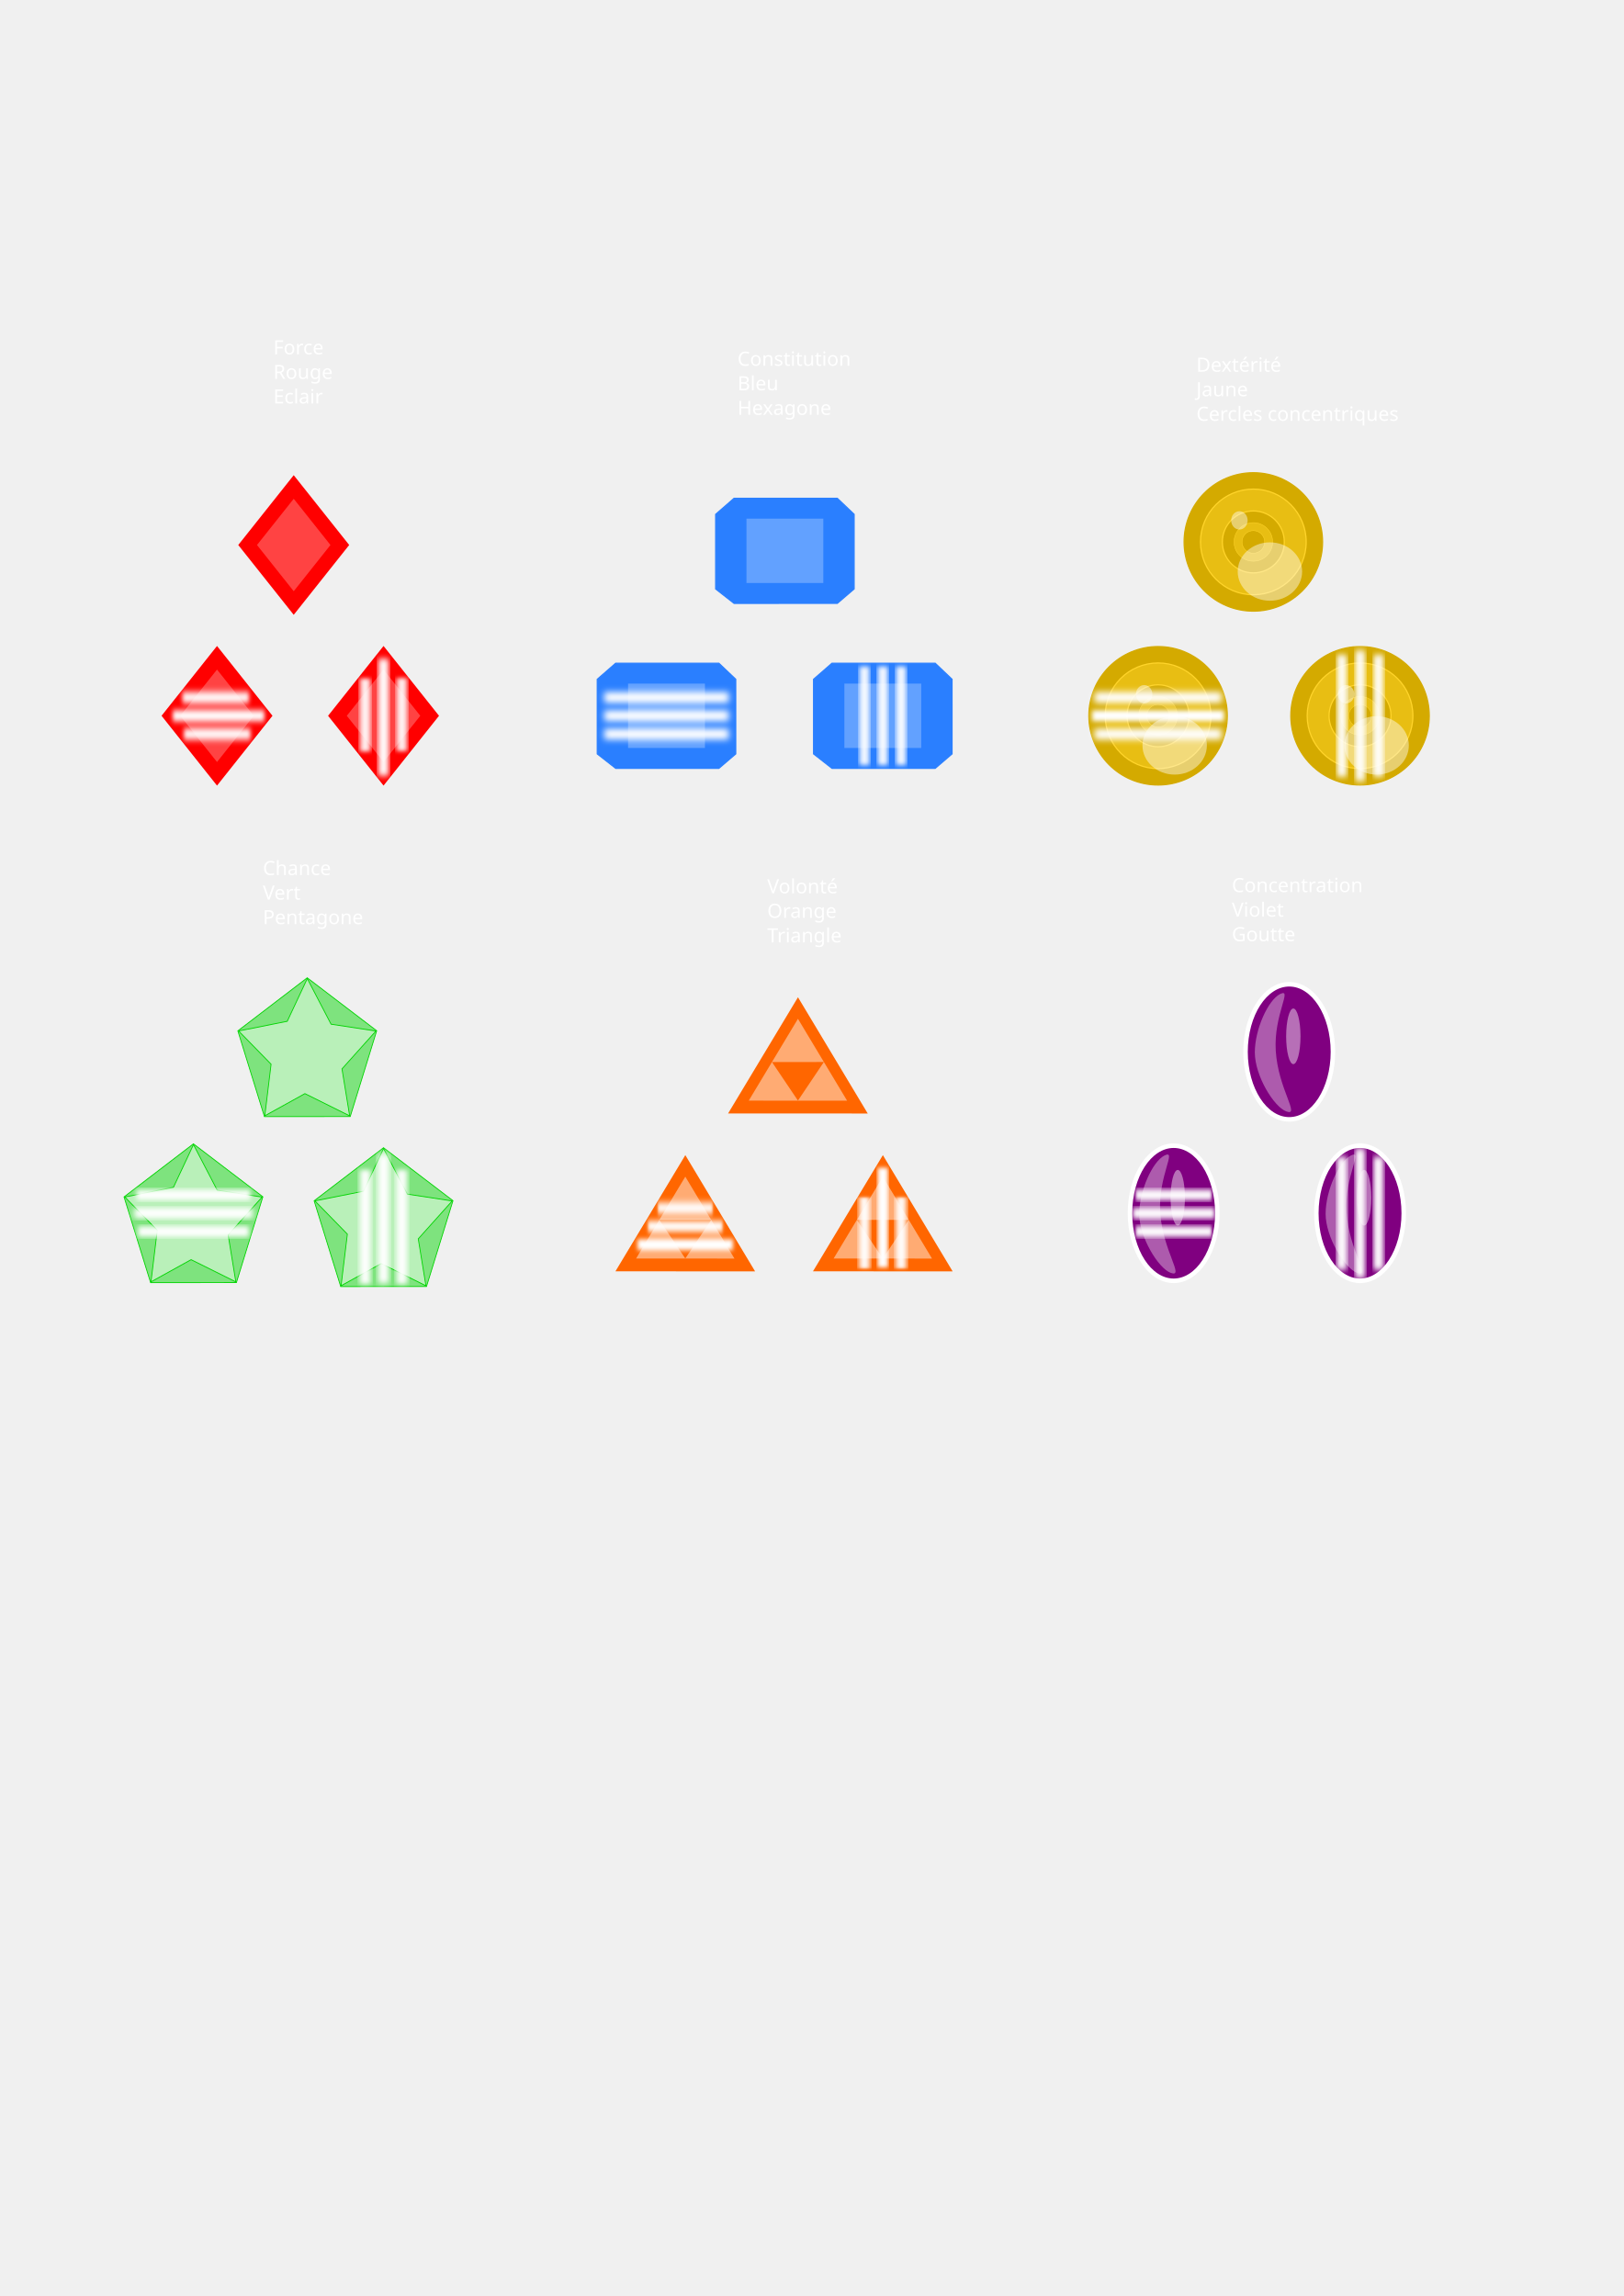
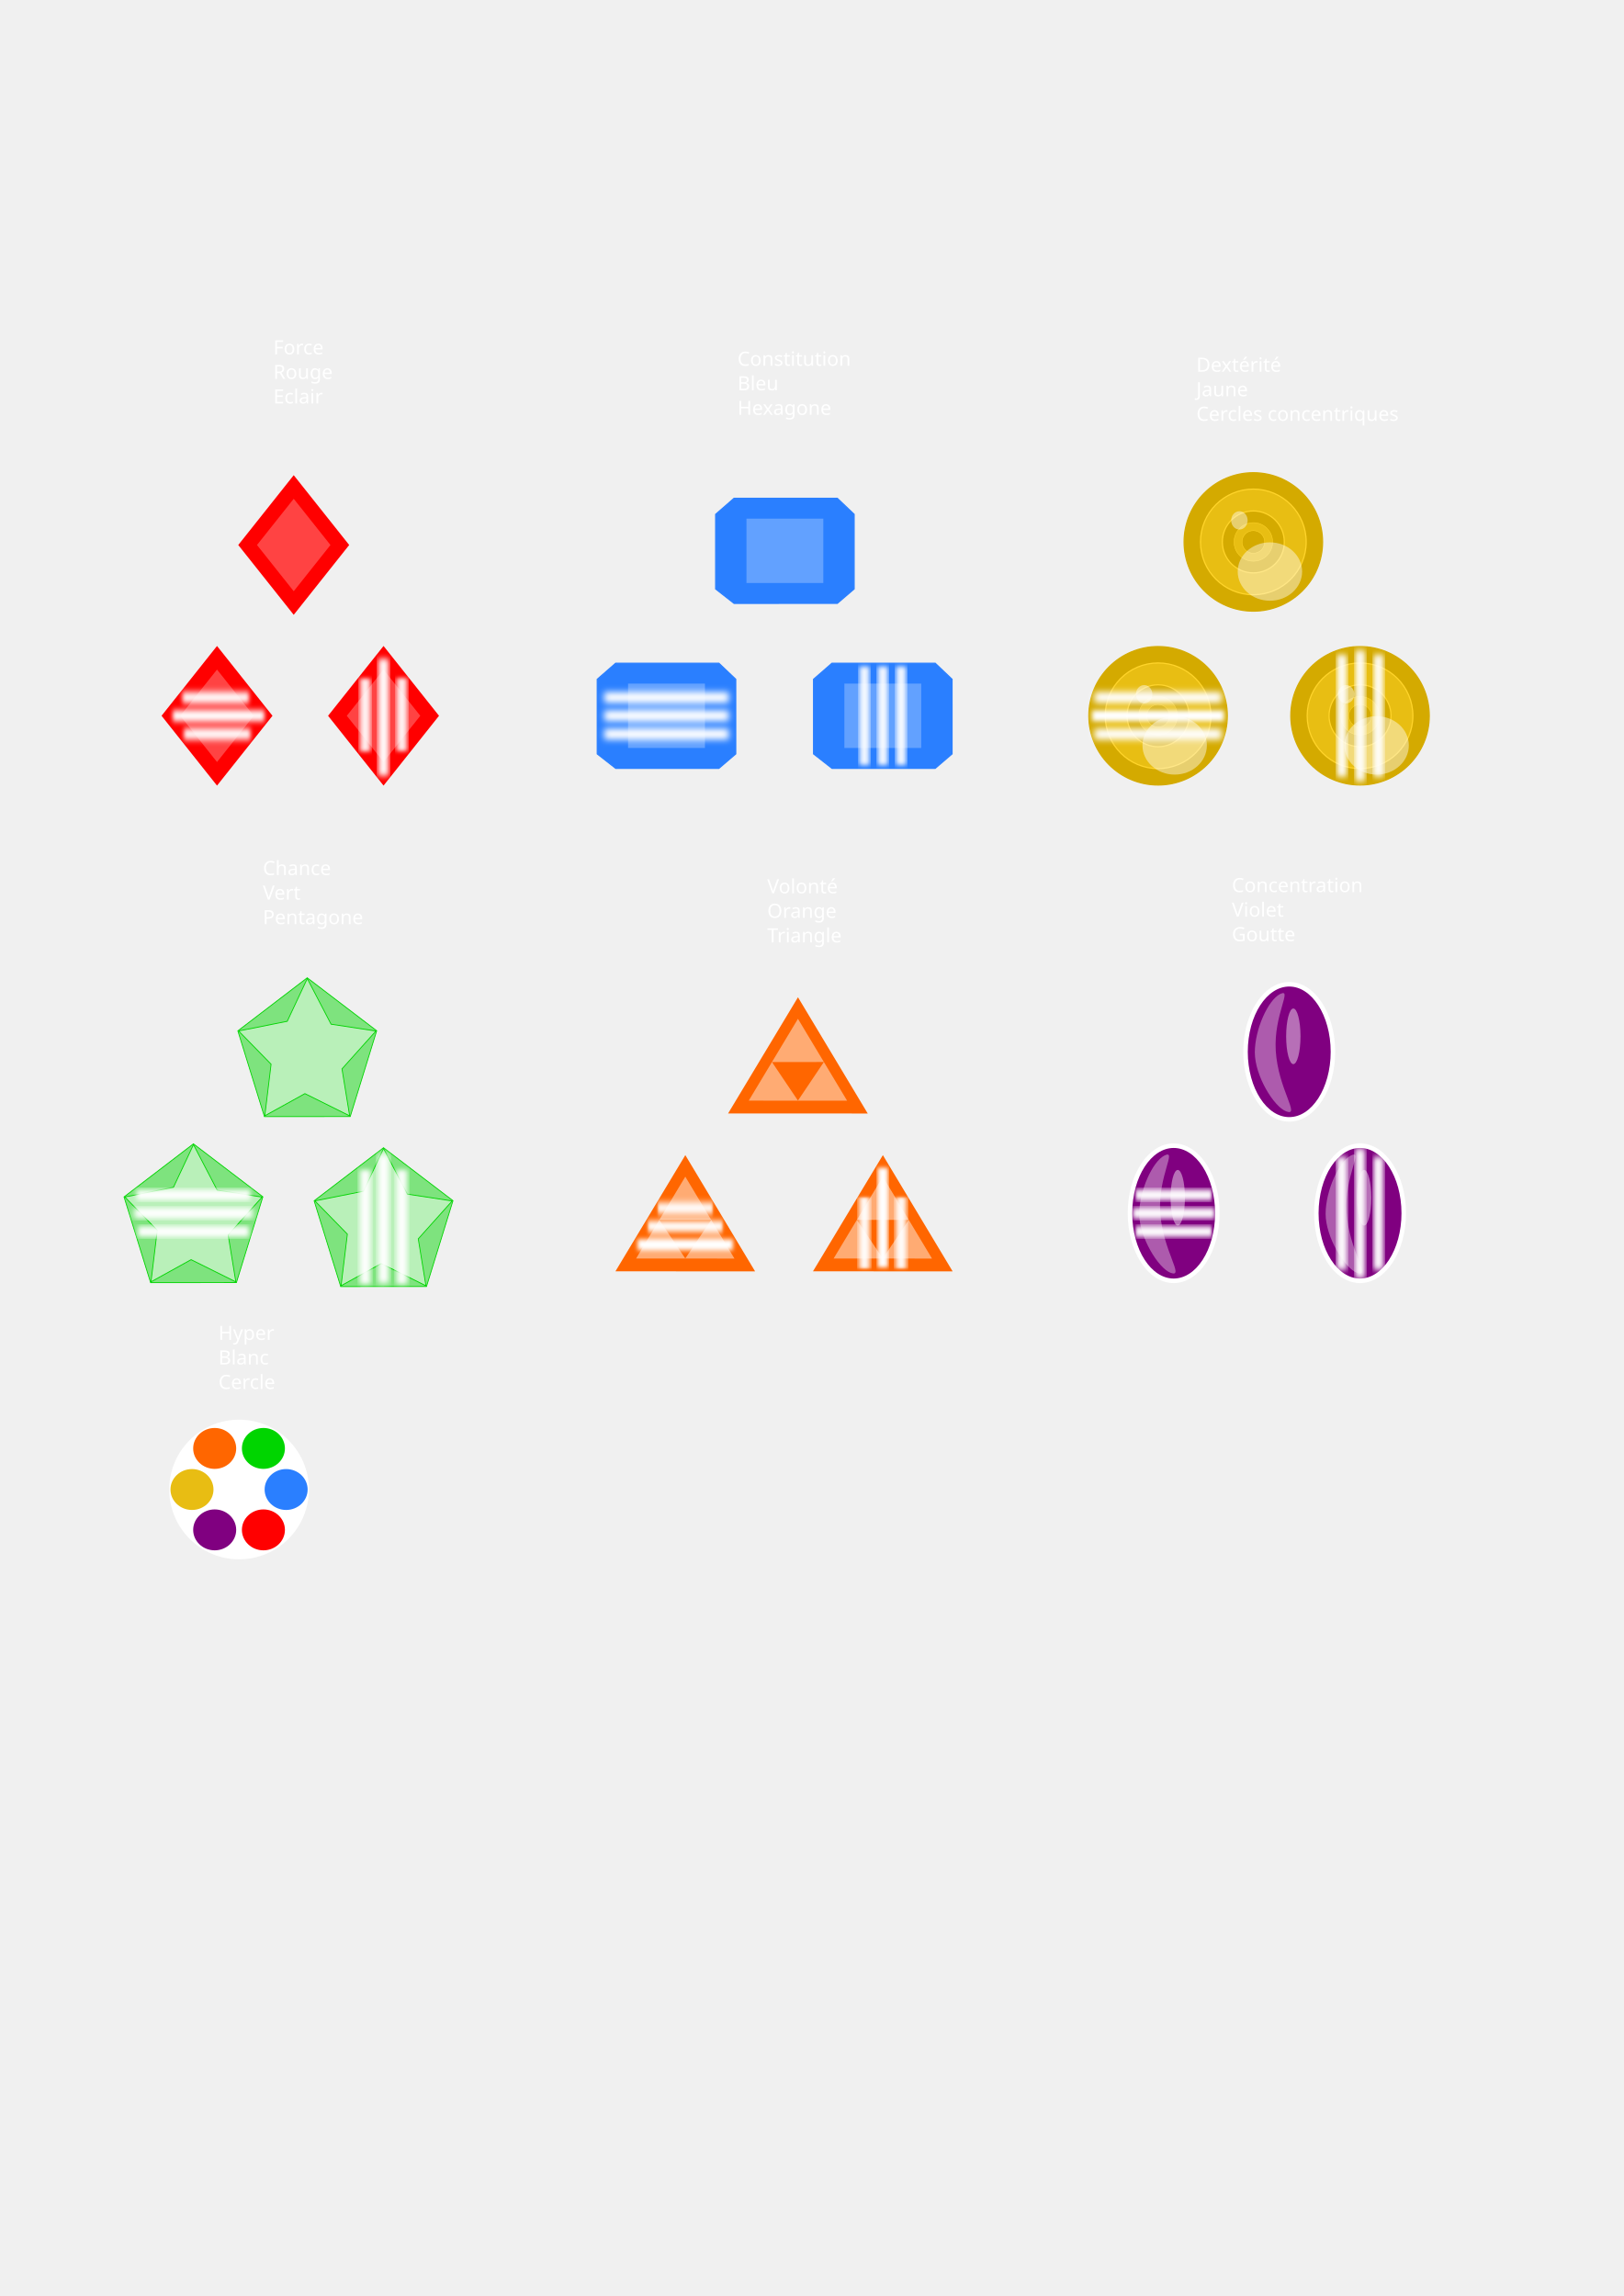
<svg xmlns="http://www.w3.org/2000/svg" width="744.094" height="1052.362" id="svg2" version="1.1">
  <defs id="defs4">
-     <filter id="filter3912" x="-0.277" width="1.554" y="-0.255" height="1.51">
-       <feGaussianBlur stdDeviation="5.365" id="feGaussianBlur3914" />
-     </filter>
-     <filter id="filter4125" x="-0.054" width="1.108" y="-0.146" height="1.292">
-       <feGaussianBlur stdDeviation="1.323" id="feGaussianBlur4127" />
-     </filter>
-     <filter color-interpolation-filters="sRGB" id="filter4125-8" x="-0.054" width="1.108" y="-0.146" height="1.292">
-       <feGaussianBlur stdDeviation="1.323" id="feGaussianBlur4127-6" />
-     </filter>
    <filter color-interpolation-filters="sRGB" id="filter4125-6" x="-0.054" width="1.108" y="-0.146" height="1.292">
      <feGaussianBlur stdDeviation="1.323" id="feGaussianBlur4127-0" />
    </filter>
-     <filter color-interpolation-filters="sRGB" id="filter4125-5" x="-0.054" width="1.108" y="-0.146" height="1.292">
-       <feGaussianBlur stdDeviation="1.323" id="feGaussianBlur4127-09" />
-     </filter>
-     <filter color-interpolation-filters="sRGB" id="filter4125-89" x="-0.054" width="1.108" y="-0.146" height="1.292">
-       <feGaussianBlur stdDeviation="1.323" id="feGaussianBlur4127-3" />
-     </filter>
-     <filter color-interpolation-filters="sRGB" id="filter4125-1" x="-0.054" width="1.108" y="-0.146" height="1.292">
-       <feGaussianBlur stdDeviation="1.323" id="feGaussianBlur4127-8" />
-     </filter>
    <filter color-interpolation-filters="sRGB" id="filter4125-88" x="-0.054" width="1.108" y="-0.146" height="1.292">
      <feGaussianBlur stdDeviation="1.323" id="feGaussianBlur4127-2" />
    </filter>
    <filter color-interpolation-filters="sRGB" id="filter4125-8-8" x="-0.054" width="1.108" y="-0.146" height="1.292">
      <feGaussianBlur stdDeviation="1.323" id="feGaussianBlur4127-6-4" />
-     </filter>
-     <filter color-interpolation-filters="sRGB" id="filter4125-8-6" x="-0.054" width="1.108" y="-0.146" height="1.292">
-       <feGaussianBlur stdDeviation="1.323" id="feGaussianBlur4127-6-1" />
-     </filter>
-     <filter color-interpolation-filters="sRGB" id="filter4125-8-9" x="-0.054" width="1.108" y="-0.146" height="1.292">
-       <feGaussianBlur stdDeviation="1.323" id="feGaussianBlur4127-6-7" />
-     </filter>
-     <filter color-interpolation-filters="sRGB" id="filter4125-8-65" x="-0.054" width="1.108" y="-0.146" height="1.292">
-       <feGaussianBlur stdDeviation="1.323" id="feGaussianBlur4127-6-75" />
-     </filter>
-     <filter color-interpolation-filters="sRGB" id="filter4125-8-4" x="-0.054" width="1.108" y="-0.146" height="1.292">
-       <feGaussianBlur stdDeviation="1.323" id="feGaussianBlur4127-6-6" />
    </filter>
    <filter id="filter4498" x="-0.067" width="1.135" y="-0.78" height="2.56">
      <feGaussianBlur stdDeviation="1.625" id="feGaussianBlur4500" />
    </filter>
    <filter id="filter4502" x="-0.057" width="1.113" y="-0.656" height="2.312">
      <feGaussianBlur stdDeviation="1.366" id="feGaussianBlur4504" />
    </filter>
    <filter id="filter4506" x="-0.067" width="1.135" y="-0.78" height="2.56">
      <feGaussianBlur stdDeviation="1.625" id="feGaussianBlur4508" />
    </filter>
    <filter id="filter4534" x="-0.063" width="1.126" y="-0.73" height="2.46">
      <feGaussianBlur stdDeviation="1.52" id="feGaussianBlur4536" />
    </filter>
    <filter id="filter4538" x="-0.063" width="1.126" y="-0.73" height="2.46">
      <feGaussianBlur stdDeviation="1.52" id="feGaussianBlur4540" />
    </filter>
    <filter id="filter4542" x="-0.063" width="1.126" y="-0.73" height="2.46">
      <feGaussianBlur stdDeviation="1.52" id="feGaussianBlur4544" />
    </filter>
    <filter id="filter4570" x="-0.736" width="2.472" y="-0.064" height="1.127">
      <feGaussianBlur stdDeviation="1.534" id="feGaussianBlur4572" />
    </filter>
    <filter id="filter4574" x="-0.736" width="2.472" y="-0.064" height="1.127">
      <feGaussianBlur stdDeviation="1.534" id="feGaussianBlur4576" />
    </filter>
    <filter id="filter4578" x="-0.736" width="2.472" y="-0.064" height="1.127">
      <feGaussianBlur stdDeviation="1.534" id="feGaussianBlur4580" />
    </filter>
    <filter id="filter4630" x="-0.5" width="2" y="-0.112" height="1.224">
      <feGaussianBlur stdDeviation="1.676" id="feGaussianBlur4632" />
    </filter>
    <filter id="filter4634" x="-0.611" width="2.222" y="-0.061" height="1.123">
      <feGaussianBlur stdDeviation="1.371" id="feGaussianBlur4636" />
    </filter>
    <filter id="filter4638" x="-0.5" width="2" y="-0.112" height="1.224">
      <feGaussianBlur stdDeviation="1.676" id="feGaussianBlur4640" />
    </filter>
    <filter id="filter4649" x="-0.046" width="1.093" y="-0.538" height="2.076">
      <feGaussianBlur stdDeviation="1.121" id="feGaussianBlur4651" />
    </filter>
    <filter id="filter4653" x="-0.061" width="1.121" y="-0.702" height="2.405">
      <feGaussianBlur stdDeviation="1.463" id="feGaussianBlur4655" />
    </filter>
    <filter id="filter4657" x="-0.061" width="1.121" y="-0.702" height="2.405">
      <feGaussianBlur stdDeviation="1.463" id="feGaussianBlur4659" />
    </filter>
    <filter id="filter4664" x="-0.839" width="2.679" y="-0.051" height="1.103">
      <feGaussianBlur stdDeviation="1.473" id="feGaussianBlur4666" />
    </filter>
    <filter id="filter4668" x="-0.839" width="2.679" y="-0.051" height="1.103">
      <feGaussianBlur stdDeviation="1.473" id="feGaussianBlur4670" />
    </filter>
    <filter id="filter4672" x="-0.839" width="2.679" y="-0.051" height="1.103">
      <feGaussianBlur stdDeviation="1.473" id="feGaussianBlur4674" />
    </filter>
    <filter id="filter4691" x="-0.78" width="2.56" y="-0.053" height="1.105">
      <feGaussianBlur stdDeviation="1.435" id="feGaussianBlur4693" />
    </filter>
    <filter id="filter4695" x="-0.78" width="2.56" y="-0.053" height="1.105">
      <feGaussianBlur stdDeviation="1.435" id="feGaussianBlur4697" />
    </filter>
    <filter id="filter4699" x="-0.78" width="2.56" y="-0.053" height="1.105">
      <feGaussianBlur stdDeviation="1.435" id="feGaussianBlur4701" />
    </filter>
    <filter id="filter4748" x="-0.381" width="1.763" y="-0.104" height="1.208">
      <feGaussianBlur stdDeviation="1.411" id="feGaussianBlur4750" />
    </filter>
    <filter id="filter4752" x="-0.452" width="1.904" y="-0.063" height="1.125">
      <feGaussianBlur stdDeviation="1.192" id="feGaussianBlur4754" />
    </filter>
    <filter id="filter4756" x="-0.381" width="1.763" y="-0.104" height="1.208">
      <feGaussianBlur stdDeviation="1.411" id="feGaussianBlur4758" />
    </filter>
    <filter id="filter4760" x="-0.051" width="1.101" y="-0.585" height="2.169">
      <feGaussianBlur stdDeviation="1.218" id="feGaussianBlur4762" />
    </filter>
    <filter id="filter4764" x="-0.057" width="1.114" y="-0.661" height="2.323">
      <feGaussianBlur stdDeviation="1.378" id="feGaussianBlur4766" />
    </filter>
    <filter id="filter4768" x="-0.067" width="1.133" y="-0.772" height="2.544">
      <feGaussianBlur stdDeviation="1.608" id="feGaussianBlur4770" />
    </filter>
  </defs>
  <g id="layer1">
    <text xml:space="preserve" style="font-size:9px;font-style:normal;font-weight:normal;line-height:125%;letter-spacing:0px;word-spacing:0px;fill:#ffffff;fill-opacity:1;stroke:none;font-family:Sans" x="125.259" y="162.418" id="text2993">
      <tspan id="tspan2995" x="125.259" y="162.418">Force</tspan>
      <tspan x="125.259" y="173.668" id="tspan2997">Rouge</tspan>
      <tspan x="125.259" y="184.918" id="tspan2999">Eclair</tspan>
    </text>
    <text xml:space="preserve" style="font-size:9px;font-style:normal;font-weight:normal;line-height:125%;letter-spacing:0px;word-spacing:0px;fill:#ffffff;fill-opacity:1;stroke:none;font-family:Sans" x="337.974" y="167.642" id="text3001">
      <tspan id="tspan3003" x="337.974" y="167.642">Constitution</tspan>
      <tspan x="337.974" y="178.892" id="tspan3005">Bleu</tspan>
      <tspan x="337.974" y="190.142" id="tspan3007">Hexagone</tspan>
    </text>
    <text xml:space="preserve" style="font-size:9px;font-style:normal;font-weight:normal;line-height:125%;letter-spacing:0px;word-spacing:0px;fill:#ffffff;fill-opacity:1;stroke:none;font-family:Sans" x="548.233" y="170.376" id="text3009">
      <tspan id="tspan3011" x="548.233" y="170.376">Dextérité</tspan>
      <tspan x="548.233" y="181.626" id="tspan3013">Jaune</tspan>
      <tspan x="548.233" y="192.876" id="tspan3015">Cercles concentriques</tspan>
    </text>
    <text xml:space="preserve" style="font-size:9px;font-style:normal;font-weight:normal;line-height:125%;letter-spacing:0px;word-spacing:0px;fill:#ffffff;fill-opacity:1;stroke:none;font-family:Sans" x="120.456" y="401.081" id="text3017">
      <tspan id="tspan3019" x="120.456" y="401.081">Chance</tspan>
      <tspan x="120.456" y="412.331" id="tspan3021">Vert</tspan>
      <tspan x="120.456" y="423.581" id="tspan3023">Pentagone</tspan>
    </text>
    <text xml:space="preserve" style="font-size:9px;font-style:normal;font-weight:normal;line-height:125%;letter-spacing:0px;word-spacing:0px;fill:#ffffff;fill-opacity:1;stroke:none;font-family:Sans" x="351.599" y="409.437" id="text3025">
      <tspan id="tspan3027" x="351.599" y="409.437">Volonté</tspan>
      <tspan x="351.599" y="420.687" id="tspan3029">Orange</tspan>
      <tspan x="351.599" y="431.937" id="tspan3031">Triangle</tspan>
    </text>
    <text xml:space="preserve" style="font-size:9px;font-style:normal;font-weight:normal;line-height:125%;letter-spacing:0px;word-spacing:0px;fill:#ffffff;fill-opacity:1;stroke:none;font-family:Sans" x="564.5" y="408.896" id="text3033">
      <tspan id="tspan3035" x="564.5" y="408.896">Concentration</tspan>
      <tspan x="564.5" y="420.146" id="tspan3037">Violet</tspan>
      <tspan x="564.5" y="431.396" id="tspan3039">Goutte</tspan>
    </text>
    <g id="g3843" transform="matrix(0.5592359,0,0,0.4728117,36.62395,129.1295)">
      <rect transform="matrix(0.5575562,0.8301392,-0.5575562,0.8301392,0,0)" y="-44.163" x="270.075" height="81.529" width="81.529" id="rect3787" style="fill:#ff0000;fill-opacity:1;stroke:none" />
      <rect transform="matrix(0.5575562,0.8301392,-0.5575562,0.8301392,0,0)" y="-30.391" x="283.847" height="53.985" width="53.985" id="rect3787-7" style="fill:#ffffff;fill-opacity:0.262;stroke:none" />
    </g>
    <g id="g4062" transform="matrix(0.5656564,0,0,0.5656564,163.6854,76.95913)">
      <path id="path3052-1" d="m 388.973,352.87 -83.625,0.006 -14.929,-11.692 -0.008,-60.492 14.917,-13.004 83.625,-0.006 13.665,12.995 0.008,60.492 z" style="fill:#2a7fff;fill-opacity:1;stroke:#2a7fff;stroke-width:0.928;stroke-miterlimit:4;stroke-opacity:1" />
      <rect y="284.207" x="315.387" height="52.143" width="62.265" id="rect3847" style="fill:#ffffff;fill-opacity:0.262;stroke:none" />
    </g>
    <g id="g3948" transform="matrix(0.3675028,0,0,0.3863526,80.67234,156.9208)">
      <path transform="matrix(0.7518388,0,0,0.7517838,105.6665,399.5321)" d="M 148.371,690.247 6.059,690.352 -38.017,555.038 77.053,471.305 192.248,554.868 z" id="path3928-8" style="fill:#00d400;fill-opacity:0.475;stroke:#00d400;stroke-width:1.33;stroke-miterlimit:4;stroke-opacity:1;stroke-dasharray:none" />
      <path transform="matrix(0.8225093,0,0,0.8224658,67.28021,370.499)" d="m 181.429,665.219 -67.833,-32.057 -60.823,31.995 9.527,-74.42 -49.225,-47.959 73.721,-13.937 30.401,-61.636 36.036,65.806 68.013,9.866 -51.45,54.607 z" id="path3930-8" style="fill:#ffffff;fill-opacity:0.456;stroke:#00d400;stroke-width:1.216;stroke-miterlimit:4;stroke-opacity:1;stroke-dasharray:none" />
    </g>
    <g id="g3817" transform="translate(11.65775,54.72155)">
      <path transform="matrix(0.4108968,0,0,0.3949247,208.1439,212.9656)" d="M 432.857,614.505 277.1,614.431 355.043,479.579 z" id="path3907-5" style="fill:#ff6600;fill-opacity:1;stroke:none" />
      <g transform="translate(-0.5222932,-0.1526678)" id="g3045">
        <path style="fill:#ffffff;fill-opacity:0.452;stroke:none" id="path3907-2" d="M 432.857,614.505 277.1,614.431 355.043,479.579 z" transform="matrix(0.2893916,0,0,0.2781425,251.7979,279.0029)" />
        <path style="fill:#ff6600;fill-opacity:1;stroke:none" id="path3907-4-4" d="M 432.857,614.505 277.1,614.431 355.043,479.579 z" transform="matrix(0.1527543,0,0,-0.1311167,300.3013,512.7684)" />
      </g>
    </g>
    <g id="g4095" transform="matrix(0.4246756,0,0,0.4246756,311.3334,217.5039)">
      <g id="g4041">
        <path transform="matrix(1.505888,0,0,1.519632,-342.8197,-576.2728)" style="fill:#800080;fill-opacity:1;stroke:#ffffff;stroke-width:3.221;stroke-miterlimit:4;stroke-opacity:1;stroke-dashoffset:0" d="m 695.995,789.217 c 0,26.5 -14.02,47.982 -31.315,47.982 -17.295,0 -31.315,-21.482 -31.315,-47.982 0,-26.5 14.02,-47.982 31.315,-47.982 17.295,0 31.315,21.482 31.315,47.982 z" id="path3995" />
        <path style="fill:#ffffff;fill-opacity:0.357;stroke:none" d="m 643.567,621.915 c 2.539,41.464 27.039,71.171 11.384,65.457 -13.364,-4.878 -33.973,-38.566 -33.973,-63.671 0,-25.105 14.474,-56.573 27.187,-62.957 14.226,-7.143 -7.004,21.878 -4.598,61.171 z" id="path3997" />
      </g>
      <path transform="matrix(0.464313,0,0,1.292066,351.0931,-186.3109)" d="m 687.409,613.451 c 0,12.832 -7.462,23.234 -16.668,23.234 -9.205,0 -16.668,-10.402 -16.668,-23.234 0,-12.832 7.462,-23.234 16.668,-23.234 9.138,0 16.572,10.255 16.667,22.992" id="path4057" style="fill:#ffffff;fill-opacity:0.434;stroke:none" />
    </g>
    <g id="g4086" transform="matrix(0.5509766,0,0,0.5509766,226.3889,139.8445)">
      <g id="g4045">
        <g id="g3922" transform="translate(262.8571,4.285714)">
          <path transform="translate(-17.17259,-43.43655)" d="m 443.457,236.159 c 0,31.8 -25.779,57.579 -57.579,57.579 -31.8,0 -57.579,-25.779 -57.579,-57.579 0,-31.8 25.779,-57.579 57.579,-57.579 31.8,0 57.579,25.779 57.579,57.579 z" id="path3115-0" style="fill:#d4aa00;fill-opacity:1;stroke:#d4aa00;stroke-width:1;stroke-miterlimit:4;stroke-opacity:1;stroke-dasharray:none" />
          <path id="path3115" d="m 368.719,148.781 c -24.268,0 -43.969,19.669 -43.969,43.938 0,24.268 19.7,43.938 43.969,43.938 24.268,0 43.938,-19.669 43.938,-43.938 0,-24.268 -19.669,-43.938 -43.938,-43.938 z m 0,18.188 c 14.226,0 25.75,11.524 25.75,25.75 0,14.226 -11.524,25.75 -25.75,25.75 -14.226,0 -25.781,-11.524 -25.781,-25.75 0,-14.226 11.555,-25.75 25.781,-25.75 z" style="fill:#ffd42a;fill-opacity:0.456;stroke:#ffd42a;stroke-width:1;stroke-miterlimit:4;stroke-opacity:1;stroke-dasharray:none" />
        </g>
        <path id="path3115-5" d="m 631.569,180.967 c -8.86,0 -16.052,7.181 -16.052,16.041 0,8.86 7.192,16.041 16.052,16.041 8.86,0 16.041,-7.181 16.041,-16.041 0,-8.86 -7.181,-16.041 -16.041,-16.041 z m 0,6.64 c 5.194,0 9.401,4.207 9.401,9.401 0,5.194 -4.207,9.401 -9.401,9.401 -5.194,0 -9.412,-4.207 -9.412,-9.401 0,-5.194 4.218,-9.401 9.412,-9.401 z" style="fill:#ffd42a;fill-opacity:0.456;stroke:#ffd42a;stroke-width:0.365;stroke-miterlimit:4;stroke-opacity:1;stroke-dasharray:none" />
      </g>
      <path transform="matrix(0.8152174,0,0,0.9577465,129.441,24.07365)" d="m 665.714,206.291 c 0,14.004 -14.711,25.357 -32.857,25.357 -18.146,0 -32.857,-11.353 -32.857,-25.357 0,-14.004 14.711,-25.357 32.857,-25.357 18.013,0 32.668,11.193 32.855,25.093" id="path4066" style="fill:#ffffff;fill-opacity:0.434;stroke:none" />
      <path transform="matrix(0.2080279,0,0,0.300436,488.3292,117.1081)" d="m 665.714,206.291 c 0,14.004 -14.711,25.357 -32.857,25.357 -18.146,0 -32.857,-11.353 -32.857,-25.357 0,-14.004 14.711,-25.357 32.857,-25.357 18.013,0 32.668,11.193 32.855,25.093" id="path4066-1" style="fill:#ffffff;fill-opacity:0.434;stroke:none" />
    </g>
    <g id="g4814">
      <g transform="matrix(0.5592359,0,0,0.4728117,1.472773,207.4058)" id="g3843-1">
        <path id="rect3787-74" d="m 270.075,-44.163 81.529,0 0,81.529 -81.529,0 z" style="fill:#ff0000;fill-opacity:1;stroke:none" transform="matrix(0.5575562,0.8301392,-0.5575562,0.8301392,0,0)" />
        <path id="rect3787-7-0" d="m 283.847,-30.391 53.985,0 0,53.985 -53.985,0 z" style="fill:#ffffff;fill-opacity:0.262;stroke:none" transform="matrix(0.5575562,0.8301392,-0.5575562,0.8301392,0,0)" />
      </g>
      <path transform="matrix(0.5276193,0,0,1,46.65709,0)" style="fill:#ffffff;fill-opacity:1;stroke:none;filter:url(#filter4506)" d="m 69.99,317.184 57.857,0 0,5 -57.857,0 z" id="rect3303" />
      <path transform="matrix(0.7259079,0,0,1,27.58494,0)" style="fill:#ffffff;fill-opacity:1;stroke:none;filter:url(#filter4502)" d="m 71.061,325.577 57.857,0 0,5 -57.857,0 z" id="rect3303-1" />
      <path transform="matrix(0.5276193,0,0,1,47.14429,0)" style="fill:#ffffff;fill-opacity:1;stroke:none;filter:url(#filter4498)" d="m 70.347,333.969 57.857,0 0,5 -57.857,0 z" id="rect3303-9" />
    </g>
    <g id="g4822">
      <g transform="matrix(0.5592359,0,0,0.4728117,77.7854,207.4058)" id="g3843-9">
        <rect style="fill:#ff0000;fill-opacity:1;stroke:none" id="rect3787-4" width="81.529" height="81.529" x="270.075" y="-44.163" transform="matrix(0.5575562,0.8301392,-0.5575562,0.8301392,0,0)" />
        <rect style="fill:#ffffff;fill-opacity:0.262;stroke:none" id="rect3787-7-8" width="53.985" height="53.985" x="283.847" y="-30.391" transform="matrix(0.5575562,0.8301392,-0.5575562,0.8301392,0,0)" />
      </g>
      <path transform="matrix(0,0.5787375,-1,0,499.0216,268.1972)" style="fill:#ffffff;fill-opacity:1;stroke:none;filter:url(#filter4630)" d="m 73.571,312.362 57.857,0 0,5 -57.857,0 z" id="rect3303-0" />
      <path transform="matrix(0,0.9284412,-1,0,499.0216,232.5996)" style="fill:#ffffff;fill-opacity:1;stroke:none;filter:url(#filter4634)" d="m 74.643,320.755 57.857,0 0,5 -57.857,0 z" id="rect3303-1-2" />
      <path transform="matrix(0,0.5787375,-1,0,499.0216,268.1972)" style="fill:#ffffff;fill-opacity:1;stroke:none;filter:url(#filter4638)" d="m 73.929,329.148 57.857,0 0,5 -57.857,0 z" id="rect3303-9-8" />
    </g>
    <g id="g4928">
      <g transform="matrix(0.3675028,0,0,0.3863526,28.51341,233.0241)" id="g3948-4">
        <path style="fill:#00d400;fill-opacity:0.475;stroke:#00d400;stroke-width:1.33;stroke-miterlimit:4;stroke-opacity:1;stroke-dasharray:none" id="path3928-8-2" d="M 148.371,690.247 6.059,690.352 -38.017,555.038 77.053,471.305 192.248,554.868 z" transform="matrix(0.7518388,0,0,0.7517838,105.6665,399.5321)" />
        <path style="fill:#ffffff;fill-opacity:0.456;stroke:#00d400;stroke-width:1.216;stroke-miterlimit:4;stroke-opacity:1;stroke-dasharray:none" id="path3930-8-7" d="m 181.429,665.219 -67.833,-32.057 -60.823,31.995 9.527,-74.42 -49.225,-47.959 73.721,-13.937 30.401,-61.636 36.036,65.806 68.013,9.866 -51.45,54.607 z" transform="matrix(0.8225093,0,0,0.8224658,67.28021,370.499)" />
      </g>
      <path transform="matrix(0.9011144,0,0,1,-3.710928,232.8331)" style="fill:#ffffff;fill-opacity:1;stroke:none;filter:url(#filter4125-6)" d="m 73.571,312.362 57.857,0 0,5 -57.857,0 z" id="rect3303-4" />
      <path transform="matrix(0.9404453,0,0,1,-8.749976,232.8331)" style="fill:#ffffff;fill-opacity:1;stroke:none;filter:url(#filter4125-6)" d="m 74.643,320.755 57.857,0 0,5 -57.857,0 z" id="rect3303-1-8" />
      <path transform="matrix(0.8775158,0,0,1,-1.605477,232.8331)" style="fill:#ffffff;fill-opacity:1;stroke:none;filter:url(#filter4125-6)" d="m 73.929,329.148 57.857,0 0,5 -57.857,0 z" id="rect3303-9-6" />
    </g>
    <g id="g4902">
      <g transform="translate(-39.96705,127.0822)" id="g3817-3">
        <path style="fill:#ff6600;fill-opacity:1;stroke:none" id="path3907-5-1" d="M 432.857,614.505 277.1,614.431 355.043,479.579 z" transform="matrix(0.4108968,0,0,0.3949247,208.1439,212.9656)" />
        <g id="g3045-2" transform="translate(-0.5222932,-0.1526678)">
          <path transform="matrix(0.2893916,0,0,0.2781425,251.7979,279.0029)" d="M 432.857,614.505 277.1,614.431 355.043,479.579 z" id="path3907-2-3" style="fill:#ffffff;fill-opacity:0.452;stroke:none" />
          <path transform="matrix(0.1527543,0,0,-0.1311167,300.3013,512.7684)" d="M 432.857,614.505 277.1,614.431 355.043,479.579 z" id="path3907-4-4-3" style="fill:#ff6600;fill-opacity:1;stroke:none" />
        </g>
      </g>
      <path transform="matrix(0.4336337,0,0,1,177.8597,0)" style="fill:#ffffff;fill-opacity:1;stroke:none;filter:url(#filter4768)" d="m 285.108,551.195 57.857,0 0,5 -57.857,0 z" id="rect3303-06" />
      <path transform="matrix(0.5909577,0,0,1,128.4542,0)" style="fill:#ffffff;fill-opacity:1;stroke:none;filter:url(#filter4764)" d="m 285.108,559.588 57.857,0 0,5 -57.857,0 z" id="rect3303-1-1" />
      <path transform="matrix(0.7561479,0,0,1,76.57846,0)" style="fill:#ffffff;fill-opacity:1;stroke:none;filter:url(#filter4760)" d="m 285.108,567.981 57.857,0 0,5 -57.857,0 z" id="rect3303-9-3" />
    </g>
    <g id="g4830">
      <g transform="matrix(0.5656564,0,0,0.5656564,109.4293,152.5653)" id="g4062-8">
        <path style="fill:#2a7fff;fill-opacity:1;stroke:#2a7fff;stroke-width:0.928;stroke-miterlimit:4;stroke-opacity:1" d="m 388.973,352.87 -83.625,0.006 -14.929,-11.692 -0.008,-60.492 14.917,-13.004 83.625,-0.006 13.665,12.995 0.008,60.492 z" id="path3052-1-2" />
        <rect style="fill:#ffffff;fill-opacity:0.262;stroke:none" id="rect3847-4" width="62.265" height="52.143" x="315.387" y="284.207" />
      </g>
      <path transform="matrix(0.9859506,0,0,1,204.3802,4.821432)" style="fill:#ffffff;fill-opacity:1;stroke:none;filter:url(#filter4542)" d="m 73.571,312.362 57.857,0 0,5 -57.857,0 z" id="rect3303-46" />
      <path transform="matrix(0.9859506,0,0,1,203.3238,4.821432)" style="fill:#ffffff;fill-opacity:1;stroke:none;filter:url(#filter4538)" d="m 74.643,320.755 57.857,0 0,5 -57.857,0 z" id="rect3303-1-0" />
      <path transform="matrix(0.9859506,0,0,1,204.028,4.821432)" style="fill:#ffffff;fill-opacity:1;stroke:none;filter:url(#filter4534)" d="m 73.929,329.148 57.857,0 0,5 -57.857,0 z" id="rect3303-9-66" />
    </g>
    <g id="g4846">
      <g transform="matrix(0.5509766,0,0,0.5509766,182.738,219.5296)" id="g4086-7">
        <g id="g4045-1">
          <g transform="translate(262.8571,4.285714)" id="g3922-1">
            <path style="fill:#d4aa00;fill-opacity:1;stroke:#d4aa00;stroke-width:1;stroke-miterlimit:4;stroke-opacity:1;stroke-dasharray:none" id="path3115-0-5" d="m 443.457,236.159 c 0,31.8 -25.779,57.579 -57.579,57.579 -31.8,0 -57.579,-25.779 -57.579,-57.579 0,-31.8 25.779,-57.579 57.579,-57.579 31.8,0 57.579,25.779 57.579,57.579 z" transform="translate(-17.17259,-43.43655)" />
            <path style="fill:#ffd42a;fill-opacity:0.456;stroke:#ffd42a;stroke-width:1;stroke-miterlimit:4;stroke-opacity:1;stroke-dasharray:none" d="m 368.719,148.781 c -24.268,0 -43.969,19.669 -43.969,43.938 0,24.268 19.7,43.938 43.969,43.938 24.268,0 43.938,-19.669 43.938,-43.938 0,-24.268 -19.669,-43.938 -43.938,-43.938 z m 0,18.188 c 14.226,0 25.75,11.524 25.75,25.75 0,14.226 -11.524,25.75 -25.75,25.75 -14.226,0 -25.781,-11.524 -25.781,-25.75 0,-14.226 11.555,-25.75 25.781,-25.75 z" id="path3115-2" />
          </g>
          <path style="fill:#ffd42a;fill-opacity:0.456;stroke:#ffd42a;stroke-width:0.365;stroke-miterlimit:4;stroke-opacity:1;stroke-dasharray:none" d="m 631.569,180.967 c -8.86,0 -16.052,7.181 -16.052,16.041 0,8.86 7.192,16.041 16.052,16.041 8.86,0 16.041,-7.181 16.041,-16.041 0,-8.86 -7.181,-16.041 -16.041,-16.041 z m 0,6.64 c 5.194,0 9.401,4.207 9.401,9.401 0,5.194 -4.207,9.401 -9.401,9.401 -5.194,0 -9.412,-4.207 -9.412,-9.401 0,-5.194 4.218,-9.401 9.412,-9.401 z" id="path3115-5-7" />
        </g>
        <path style="fill:#ffffff;fill-opacity:0.434;stroke:none" id="path4066-6" d="m 665.714,206.291 c 0,14.004 -14.711,25.357 -32.857,25.357 -18.146,0 -32.857,-11.353 -32.857,-25.357 0,-14.004 14.711,-25.357 32.857,-25.357 18.013,0 32.668,11.193 32.855,25.093" transform="matrix(0.8152174,0,0,0.9577465,129.441,24.07365)" />
        <path style="fill:#ffffff;fill-opacity:0.434;stroke:none" id="path4066-1-1" d="m 665.714,206.291 c 0,14.004 -14.711,25.357 -32.857,25.357 -18.146,0 -32.857,-11.353 -32.857,-25.357 0,-14.004 14.711,-25.357 32.857,-25.357 18.013,0 32.668,11.193 32.855,25.093" transform="matrix(0.2080279,0,0,0.300436,488.3292,117.1081)" />
      </g>
      <path transform="matrix(1.00865,0,0,1,427.3277,4.821432)" style="fill:#ffffff;fill-opacity:1;stroke:none;filter:url(#filter4657)" d="m 73.571,312.362 57.857,0 0,5 -57.857,0 z" id="rect3303-6" />
      <path transform="matrix(1.045782,0,0,1,422.4012,4.821432)" style="fill:#ffffff;fill-opacity:1;stroke:none;filter:url(#filter4649)" d="m 74.643,320.755 57.857,0 0,5 -57.857,0 z" id="rect3303-1-3" />
      <path transform="matrix(1.00865,0,0,1,426.9674,4.821432)" style="fill:#ffffff;fill-opacity:1;stroke:none;filter:url(#filter4653)" d="m 73.929,329.148 57.857,0 0,5 -57.857,0 z" id="rect3303-9-7" />
    </g>
    <g id="g4882">
      <g transform="matrix(0.4246756,0,0,0.4246756,258.372,291.4951)" id="g4095-7">
        <g id="g4041-6">
          <path id="path3995-1" d="m 695.995,789.217 c 0,26.5 -14.02,47.982 -31.315,47.982 -17.295,0 -31.315,-21.482 -31.315,-47.982 0,-26.5 14.02,-47.982 31.315,-47.982 17.295,0 31.315,21.482 31.315,47.982 z" style="fill:#800080;fill-opacity:1;stroke:#ffffff;stroke-width:3.221;stroke-miterlimit:4;stroke-opacity:1;stroke-dashoffset:0" transform="matrix(1.505888,0,0,1.519632,-342.8197,-576.2728)" />
          <path id="path3997-8" d="m 643.567,621.915 c 2.539,41.464 27.039,71.171 11.384,65.457 -13.364,-4.878 -33.973,-38.566 -33.973,-63.671 0,-25.105 14.474,-56.573 27.187,-62.957 14.226,-7.143 -7.004,21.878 -4.598,61.171 z" style="fill:#ffffff;fill-opacity:0.357;stroke:none" />
        </g>
        <path style="fill:#ffffff;fill-opacity:0.434;stroke:none" id="path4057-9" d="m 687.409,613.451 c 0,12.832 -7.462,23.234 -16.668,23.234 -9.205,0 -16.668,-10.402 -16.668,-23.234 0,-12.832 7.462,-23.234 16.668,-23.234 9.138,0 16.572,10.255 16.667,22.992" transform="matrix(0.464313,0,0,1.292066,351.0931,-186.3109)" />
      </g>
      <path transform="matrix(0.5988239,0,0,1,215.7754,0)" style="fill:#ffffff;fill-opacity:1;stroke:none;filter:url(#filter4125-88)" d="m 508.929,545.195 57.857,0 0,5 -57.857,0 z" id="rect3303-13" />
      <path transform="matrix(0.6460211,0,0,1,190.3901,0)" style="fill:#ffffff;fill-opacity:1;stroke:none;filter:url(#filter4125-88)" d="m 508.929,553.588 57.857,0 0,5 -57.857,0 z" id="rect3303-1-5" />
      <path transform="matrix(0.5988239,0,0,1,215.7754,0)" style="fill:#ffffff;fill-opacity:1;stroke:none;filter:url(#filter4125-88)" d="m 508.929,561.981 57.857,0 0,5 -57.857,0 z" id="rect3303-9-9" />
    </g>
    <g id="g4912">
      <g transform="matrix(0.3675028,0,0,0.3863526,115.6267,234.8098)" id="g3948-7">
        <path style="fill:#00d400;fill-opacity:0.475;stroke:#00d400;stroke-width:1.33;stroke-miterlimit:4;stroke-opacity:1;stroke-dasharray:none" id="path3928-8-9" d="M 148.371,690.247 6.059,690.352 -38.017,555.038 77.053,471.305 192.248,554.868 z" transform="matrix(0.7518388,0,0,0.7517838,105.6665,399.5321)" />
        <path style="fill:#ffffff;fill-opacity:0.456;stroke:#00d400;stroke-width:1.216;stroke-miterlimit:4;stroke-opacity:1;stroke-dasharray:none" id="path3930-8-3" d="m 181.429,665.219 -67.833,-32.057 -60.823,31.995 9.527,-74.42 -49.225,-47.959 73.721,-13.937 30.401,-61.636 36.036,65.806 68.013,9.866 -51.45,54.607 z" transform="matrix(0.8225093,0,0,0.8224658,67.28021,370.499)" />
      </g>
      <path transform="matrix(0,0.9061491,-1,0,499.0216,469.4986)" style="fill:#ffffff;fill-opacity:1;stroke:none;filter:url(#filter4125-8-8)" d="m 73.571,312.362 57.857,0 0,5 -57.857,0 z" id="rect3303-0-7" />
      <path transform="matrix(0,1.020004,-1,0,499.0216,453.1144)" style="fill:#ffffff;fill-opacity:1;stroke:none;filter:url(#filter4125-8-8)" d="m 74.643,320.755 57.857,0 0,5 -57.857,0 z" id="rect3303-1-2-6" />
      <path transform="matrix(0,0.9061491,-1,0,499.0216,469.175)" style="fill:#ffffff;fill-opacity:1;stroke:none;filter:url(#filter4125-8-8)" d="m 73.929,329.148 57.857,0 0,5 -57.857,0 z" id="rect3303-9-8-3" />
    </g>
    <g id="g4892">
      <g transform="translate(50.56257,127.0822)" id="g3817-4">
        <path style="fill:#ff6600;fill-opacity:1;stroke:none" id="path3907-5-11" d="M 432.857,614.505 277.1,614.431 355.043,479.579 z" transform="matrix(0.4108968,0,0,0.3949247,208.1439,212.9656)" />
        <g id="g3045-3" transform="translate(-0.5222932,-0.1526678)">
          <path transform="matrix(0.2893916,0,0,0.2781425,251.7979,279.0029)" d="M 432.857,614.505 277.1,614.431 355.043,479.579 z" id="path3907-2-8" style="fill:#ffffff;fill-opacity:0.452;stroke:none" />
          <path transform="matrix(0.1527543,0,0,-0.1311167,300.3013,512.7684)" d="M 432.857,614.505 277.1,614.431 355.043,479.579 z" id="path3907-4-4-7" style="fill:#ff6600;fill-opacity:1;stroke:none" />
        </g>
      </g>
      <path transform="matrix(0,0.5630547,-1,0,727.8211,507.3851)" style="fill:#ffffff;fill-opacity:1;stroke:none;filter:url(#filter4748)" d="m 73.571,312.362 57.857,0 0,5 -57.857,0 z" id="rect3303-0-4" />
      <path transform="matrix(0,0.789854,-1,0,727.8211,476.2818)" style="fill:#ffffff;fill-opacity:1;stroke:none;filter:url(#filter4752)" d="m 74.643,320.755 57.857,0 0,5 -57.857,0 z" id="rect3303-1-2-2" />
      <path transform="matrix(0,0.5630547,-1,0,727.8211,507.1841)" style="fill:#ffffff;fill-opacity:1;stroke:none;filter:url(#filter4756)" d="m 73.929,329.148 57.857,0 0,5 -57.857,0 z" id="rect3303-9-8-0" />
    </g>
    <g id="g4838">
      <g id="g4645">
        <path style="fill:#2a7fff;fill-opacity:1;stroke:#2a7fff;stroke-width:0.525;stroke-miterlimit:4;stroke-opacity:1" d="m 428.58,352.168 -47.303,0.003 -8.444,-6.613 -0.005,-34.218 8.438,-7.356 47.303,-0.003 7.73,7.351 0.005,34.218 z" id="path3052-1-5" />
        <rect style="fill:#ffffff;fill-opacity:0.262;stroke:none" id="rect3847-1" width="35.22" height="29.495" x="386.956" y="313.329" />
      </g>
      <path transform="matrix(0,0.7809554,-1,0,727.8211,248.0286)" style="fill:#ffffff;fill-opacity:1;stroke:none;filter:url(#filter4570)" d="m 73.571,312.362 57.857,0 0,5 -57.857,0 z" id="rect3303-0-72" />
      <path transform="matrix(0,0.7809554,-1,0,727.8211,247.1918)" style="fill:#ffffff;fill-opacity:1;stroke:none;filter:url(#filter4574)" d="m 74.643,320.755 57.857,0 0,5 -57.857,0 z" id="rect3303-1-2-60" />
      <path transform="matrix(0,0.7809554,-1,0,727.8211,247.7496)" style="fill:#ffffff;fill-opacity:1;stroke:none;filter:url(#filter4578)" d="m 73.929,329.148 57.857,0 0,5 -57.857,0 z" id="rect3303-9-8-1" />
    </g>
    <g id="g4859">
      <g transform="matrix(0.5509766,0,0,0.5509766,275.2878,219.5296)" id="g4086-4">
        <g id="g4045-2">
          <g transform="translate(262.8571,4.285714)" id="g3922-3">
            <path style="fill:#d4aa00;fill-opacity:1;stroke:#d4aa00;stroke-width:1;stroke-miterlimit:4;stroke-opacity:1;stroke-dasharray:none" id="path3115-0-2" d="m 443.457,236.159 c 0,31.8 -25.779,57.579 -57.579,57.579 -31.8,0 -57.579,-25.779 -57.579,-57.579 0,-31.8 25.779,-57.579 57.579,-57.579 31.8,0 57.579,25.779 57.579,57.579 z" transform="translate(-17.17259,-43.43655)" />
            <path style="fill:#ffd42a;fill-opacity:0.456;stroke:#ffd42a;stroke-width:1;stroke-miterlimit:4;stroke-opacity:1;stroke-dasharray:none" d="m 368.719,148.781 c -24.268,0 -43.969,19.669 -43.969,43.938 0,24.268 19.7,43.938 43.969,43.938 24.268,0 43.938,-19.669 43.938,-43.938 0,-24.268 -19.669,-43.938 -43.938,-43.938 z m 0,18.188 c 14.226,0 25.75,11.524 25.75,25.75 0,14.226 -11.524,25.75 -25.75,25.75 -14.226,0 -25.781,-11.524 -25.781,-25.75 0,-14.226 11.555,-25.75 25.781,-25.75 z" id="path3115-21" />
          </g>
          <path style="fill:#ffd42a;fill-opacity:0.456;stroke:#ffd42a;stroke-width:0.365;stroke-miterlimit:4;stroke-opacity:1;stroke-dasharray:none" d="m 631.569,180.967 c -8.86,0 -16.052,7.181 -16.052,16.041 0,8.86 7.192,16.041 16.052,16.041 8.86,0 16.041,-7.181 16.041,-16.041 0,-8.86 -7.181,-16.041 -16.041,-16.041 z m 0,6.64 c 5.194,0 9.401,4.207 9.401,9.401 0,5.194 -4.207,9.401 -9.401,9.401 -5.194,0 -9.412,-4.207 -9.412,-9.401 0,-5.194 4.218,-9.401 9.412,-9.401 z" id="path3115-5-6" />
        </g>
        <path style="fill:#ffffff;fill-opacity:0.434;stroke:none" id="path4066-8" d="m 665.714,206.291 c 0,14.004 -14.711,25.357 -32.857,25.357 -18.146,0 -32.857,-11.353 -32.857,-25.357 0,-14.004 14.711,-25.357 32.857,-25.357 18.013,0 32.668,11.193 32.855,25.093" transform="matrix(0.8152174,0,0,0.9577465,129.441,24.07365)" />
        <path style="fill:#ffffff;fill-opacity:0.434;stroke:none" id="path4066-1-5" d="m 665.714,206.291 c 0,14.004 -14.711,25.357 -32.857,25.357 -18.146,0 -32.857,-11.353 -32.857,-25.357 0,-14.004 14.711,-25.357 32.857,-25.357 18.013,0 32.668,11.193 32.855,25.093" transform="matrix(0.2080279,0,0,0.300436,488.3292,117.1081)" />
      </g>
      <path transform="matrix(0,0.9661207,-1,0,946.5192,229.0491)" style="fill:#ffffff;fill-opacity:1;stroke:none;filter:url(#filter4672)" d="m 73.571,312.362 57.857,0 0,5 -57.857,0 z" id="rect3303-0-1" />
      <path transform="matrix(0,1.036399,-1,0,946.5192,220.7351)" style="fill:#ffffff;fill-opacity:1;stroke:none;filter:url(#filter4668)" d="m 74.643,320.755 57.857,0 0,5 -57.857,0 z" id="rect3303-1-2-20" />
      <path transform="matrix(0,0.9661207,-1,0,946.5192,228.7041)" style="fill:#ffffff;fill-opacity:1;stroke:none;filter:url(#filter4664)" d="m 73.929,329.148 57.857,0 0,5 -57.857,0 z" id="rect3303-9-8-01" />
    </g>
    <g id="g4872">
      <g transform="matrix(0.4246756,0,0,0.4246756,343.779,291.4951)" id="g4095-2">
        <g id="g4041-7">
          <path id="path3995-9" d="m 695.995,789.217 c 0,26.5 -14.02,47.982 -31.315,47.982 -17.295,0 -31.315,-21.482 -31.315,-47.982 0,-26.5 14.02,-47.982 31.315,-47.982 17.295,0 31.315,21.482 31.315,47.982 z" style="fill:#800080;fill-opacity:1;stroke:#ffffff;stroke-width:3.221;stroke-miterlimit:4;stroke-opacity:1;stroke-dashoffset:0" transform="matrix(1.505888,0,0,1.519632,-342.8197,-576.2728)" />
          <path id="path3997-5" d="m 643.567,621.915 c 2.539,41.464 27.039,71.171 11.384,65.457 -13.364,-4.878 -33.973,-38.566 -33.973,-63.671 0,-25.105 14.474,-56.573 27.187,-62.957 14.226,-7.143 -7.004,21.878 -4.598,61.171 z" style="fill:#ffffff;fill-opacity:0.357;stroke:none" />
        </g>
        <path style="fill:#ffffff;fill-opacity:0.434;stroke:none" id="path4057-4" d="m 687.409,613.451 c 0,12.832 -7.462,23.234 -16.668,23.234 -9.205,0 -16.668,-10.402 -16.668,-23.234 0,-12.832 7.462,-23.234 16.668,-23.234 9.138,0 16.572,10.255 16.667,22.992" transform="matrix(0.464313,0,0,1.292066,351.0931,-186.3109)" />
      </g>
      <path transform="matrix(0,0.8960067,-1,0,946.5192,464.2474)" style="fill:#ffffff;fill-opacity:1;stroke:none;filter:url(#filter4699)" d="m 73.571,312.362 57.857,0 0,5 -57.857,0 z" id="rect3303-0-17" />
      <path transform="matrix(0,1.029018,-1,0,946.5192,449.5113)" style="fill:#ffffff;fill-opacity:1;stroke:none;filter:url(#filter4695)" d="m 74.643,320.755 57.857,0 0,5 -57.857,0 z" id="rect3303-1-2-7" />
      <path transform="matrix(0,0.8960067,-1,0,946.5192,463.9274)" style="fill:#ffffff;fill-opacity:1;stroke:none;filter:url(#filter4691)" d="m 73.929,329.148 57.857,0 0,5 -57.857,0 z" id="rect3303-9-8-7" />
    </g>
+     <g id="g4223" transform="translate(24.32161,17.35642)">
+       <path transform="matrix(0.4728117,0,0,0.4728117,52.27648,356.9191)" d="m 137.381,652.342 c 0,37.379 -30.301,67.68 -67.68,67.68 -37.379,0 -67.68,-30.301 -67.68,-67.68 0,-37.379 30.301,-67.68 67.68,-67.68 37.104,0 67.291,29.874 67.677,66.977" id="path3223" style="fill:#ffffff;fill-opacity:1;stroke:none" />
+       <path transform="matrix(0.92,0,0,0.9050445,18.19286,74.368)" d="m 95.714,673.434 c 0,5.72 -4.797,10.357 -10.714,10.357 -5.917,0 -10.714,-4.637 -10.714,-10.357 0,-5.72 4.797,-10.357 10.714,-10.357 5.874,0 10.653,4.572 10.714,10.249" id="path3225-7" style="fill:#ff0000;fill-opacity:1;stroke:none" />
+       <path transform="matrix(0.92,0,0,0.9050445,-4.135716,74.368)" d="m 95.714,673.434 c 0,5.72 -4.797,10.357 -10.714,10.357 -5.917,0 -10.714,-4.637 -10.714,-10.357 0,-5.72 4.797,-10.357 10.714,-10.357 5.874,0 10.653,4.572 10.714,10.249" id="path3225-4" style="fill:#800080;fill-opacity:1;stroke:none" />
+       <path transform="matrix(0.92,0,0,0.9050445,28.60313,55.86657)" d="m 95.714,673.434 c 0,5.72 -4.797,10.357 -10.714,10.357 -5.917,0 -10.714,-4.637 -10.714,-10.357 0,-5.72 4.797,-10.357 10.714,-10.357 5.874,0 10.653,4.572 10.714,10.249" id="path3225-1" style="fill:#2a7fff;fill-opacity:1;stroke:none" />
+       <path transform="matrix(0.92,0,0,0.9050445,-14.53973,55.86657)" d="m 95.714,673.434 c 0,5.72 -4.797,10.357 -10.714,10.357 -5.917,0 -10.714,-4.637 -10.714,-10.357 0,-5.72 4.797,-10.357 10.714,-10.357 5.874,0 10.653,4.572 10.714,10.249" id="path3225-0" style="fill:#e8bd13;fill-opacity:1;stroke:none" />
+       <path transform="matrix(0.92,0,0,0.9050445,18.19286,37.0365)" d="m 95.714,673.434 c 0,5.72 -4.797,10.357 -10.714,10.357 -5.917,0 -10.714,-4.637 -10.714,-10.357 0,-5.72 4.797,-10.357 10.714,-10.357 5.874,0 10.653,4.572 10.714,10.249" id="path3225" style="fill:#00d500;fill-opacity:1;stroke:none" />
+       <path transform="matrix(0.92,0,0,0.9050445,-4.135716,37.0365)" d="m 95.714,673.434 c 0,5.72 -4.797,10.357 -10.714,10.357 -5.917,0 -10.714,-4.637 -10.714,-10.357 0,-5.72 4.797,-10.357 10.714,-10.357 5.874,0 10.653,4.572 10.714,10.249" id="path3225-9" style="fill:#ff6600;fill-opacity:1;stroke:none" />
+     </g>
+     <text xml:space="preserve" style="font-size:9px;font-style:normal;font-weight:normal;line-height:125%;letter-spacing:0px;word-spacing:0px;fill:#ffffff;fill-opacity:1;stroke:none;font-family:Sans" x="100.104" y="614.126" id="text3017-7">
+       <tspan id="tspan3019-1" x="100.104" y="614.126">Hyper</tspan>
+       <tspan x="100.104" y="625.376" id="tspan3021-1">Blanc</tspan>
+       <tspan x="100.104" y="636.626" id="tspan3023-5">Cercle</tspan>
+     </text>
  </g>
</svg>
